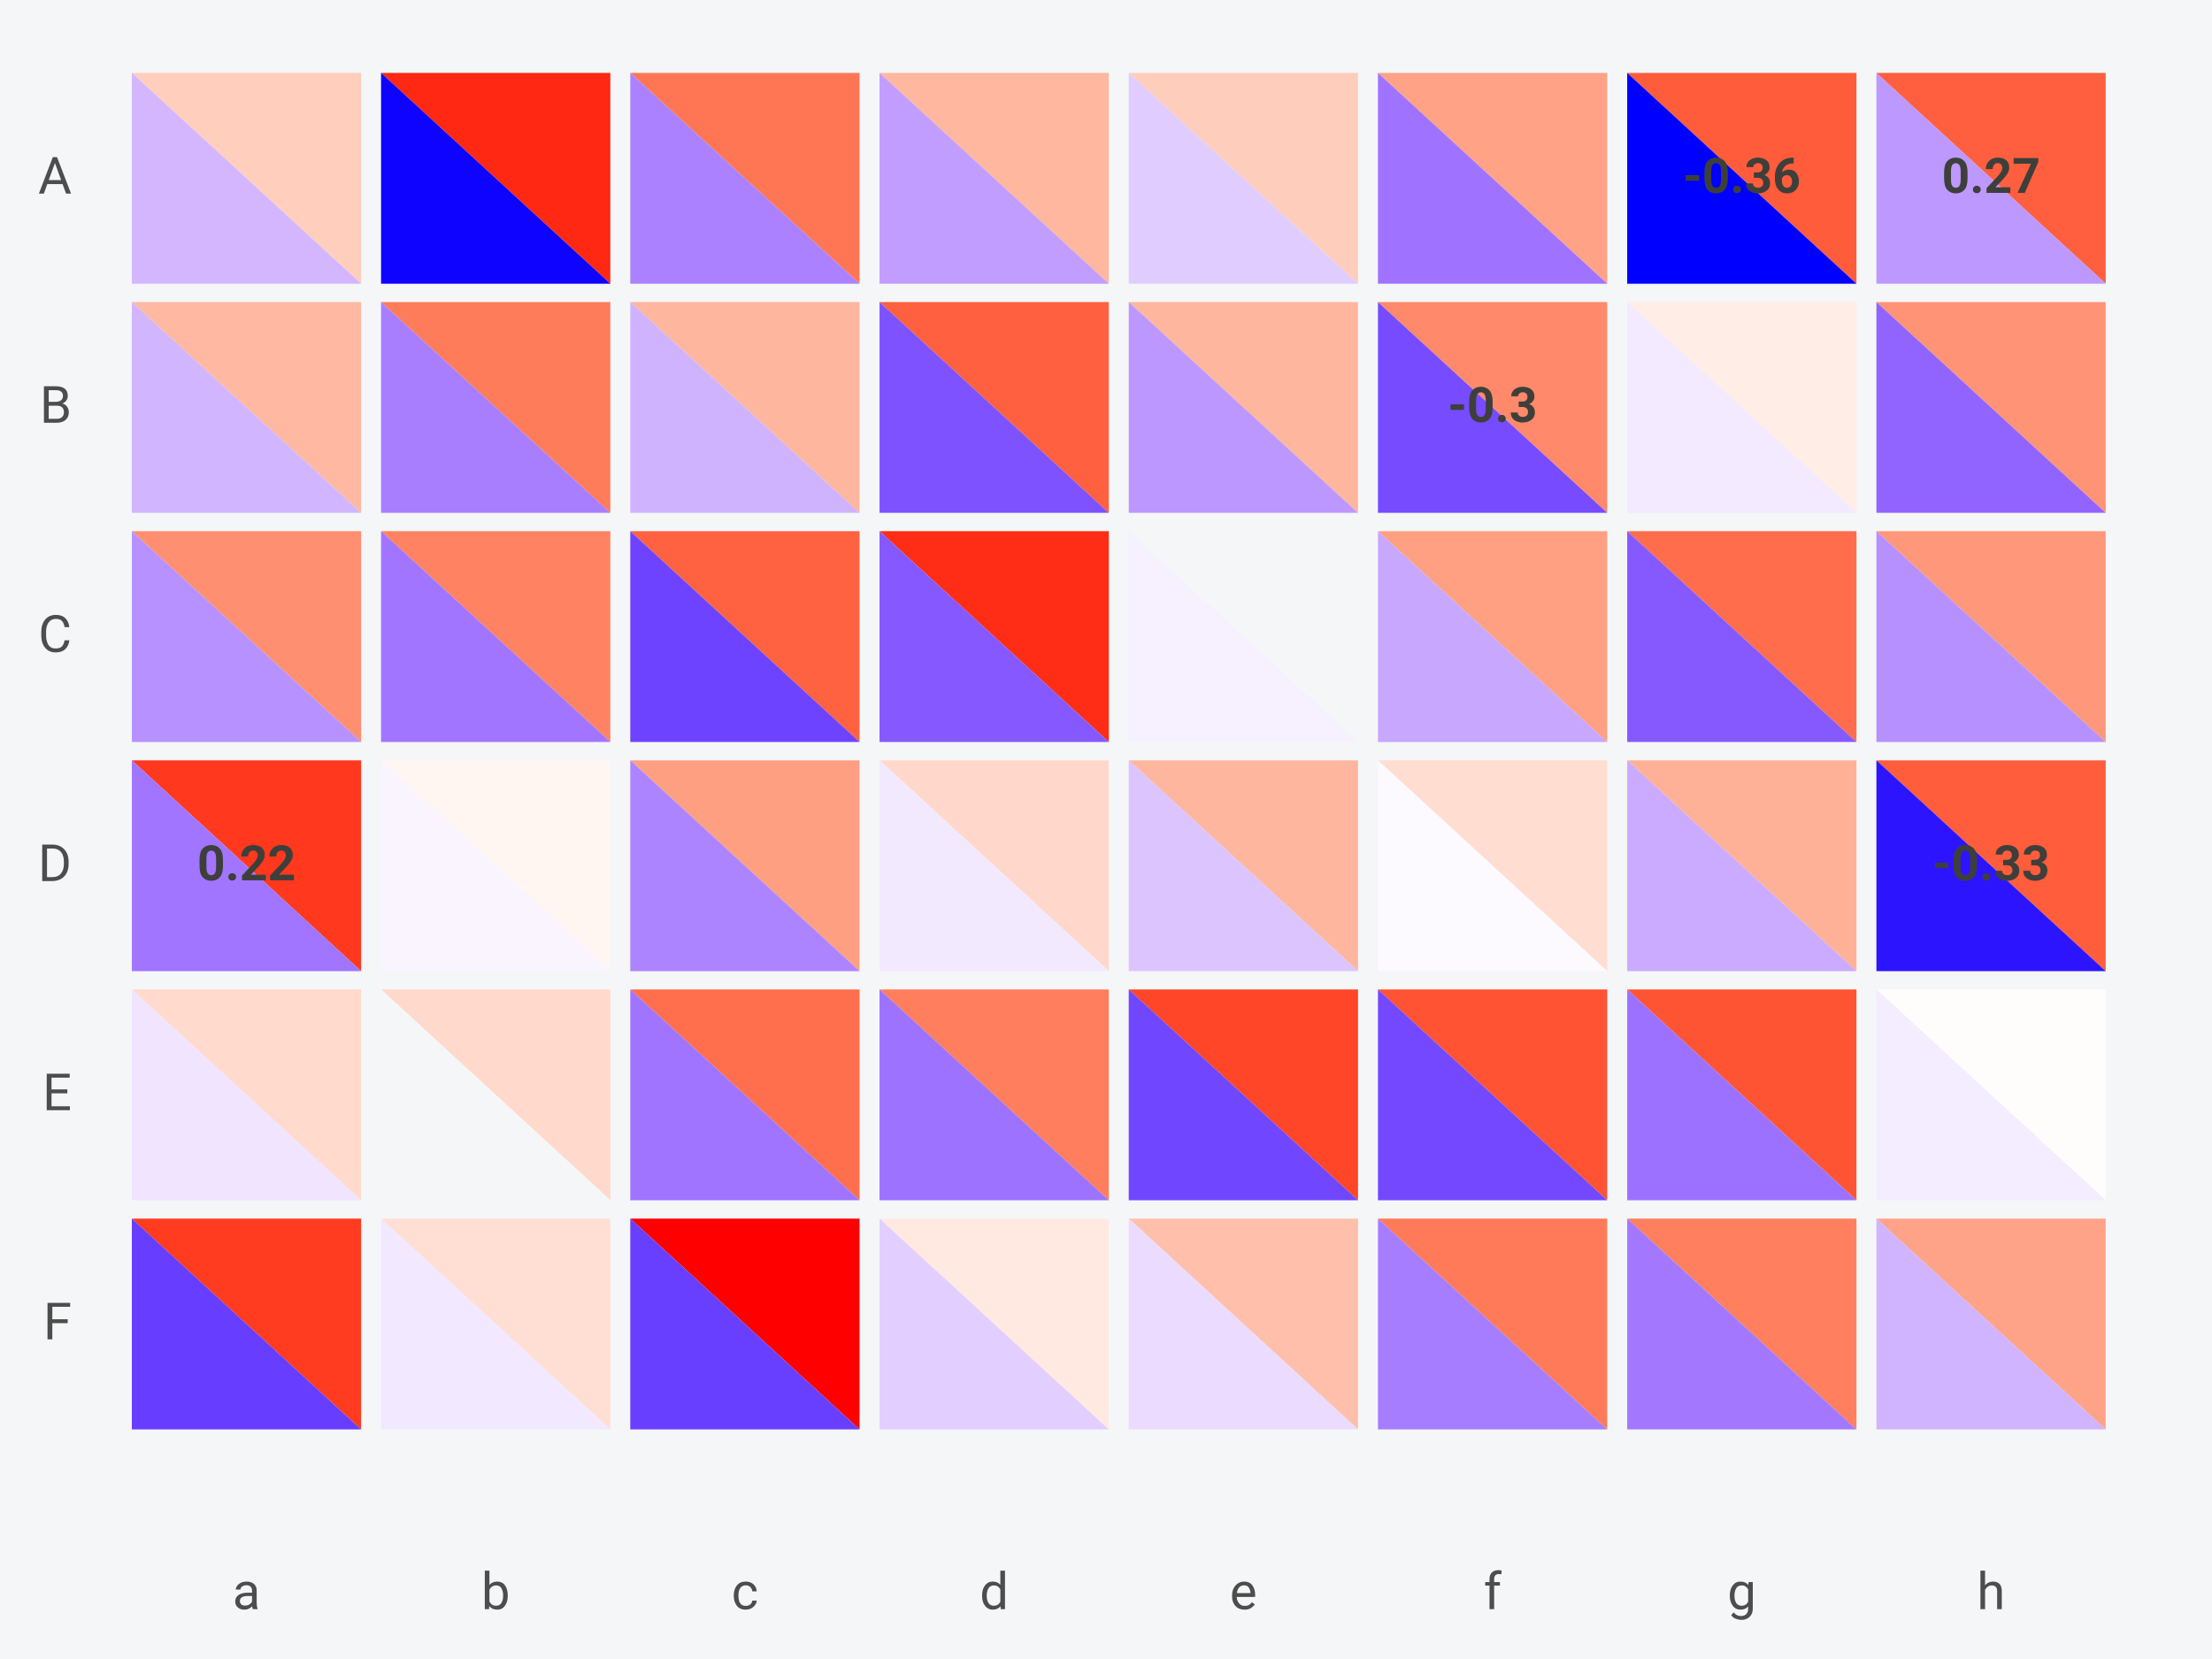
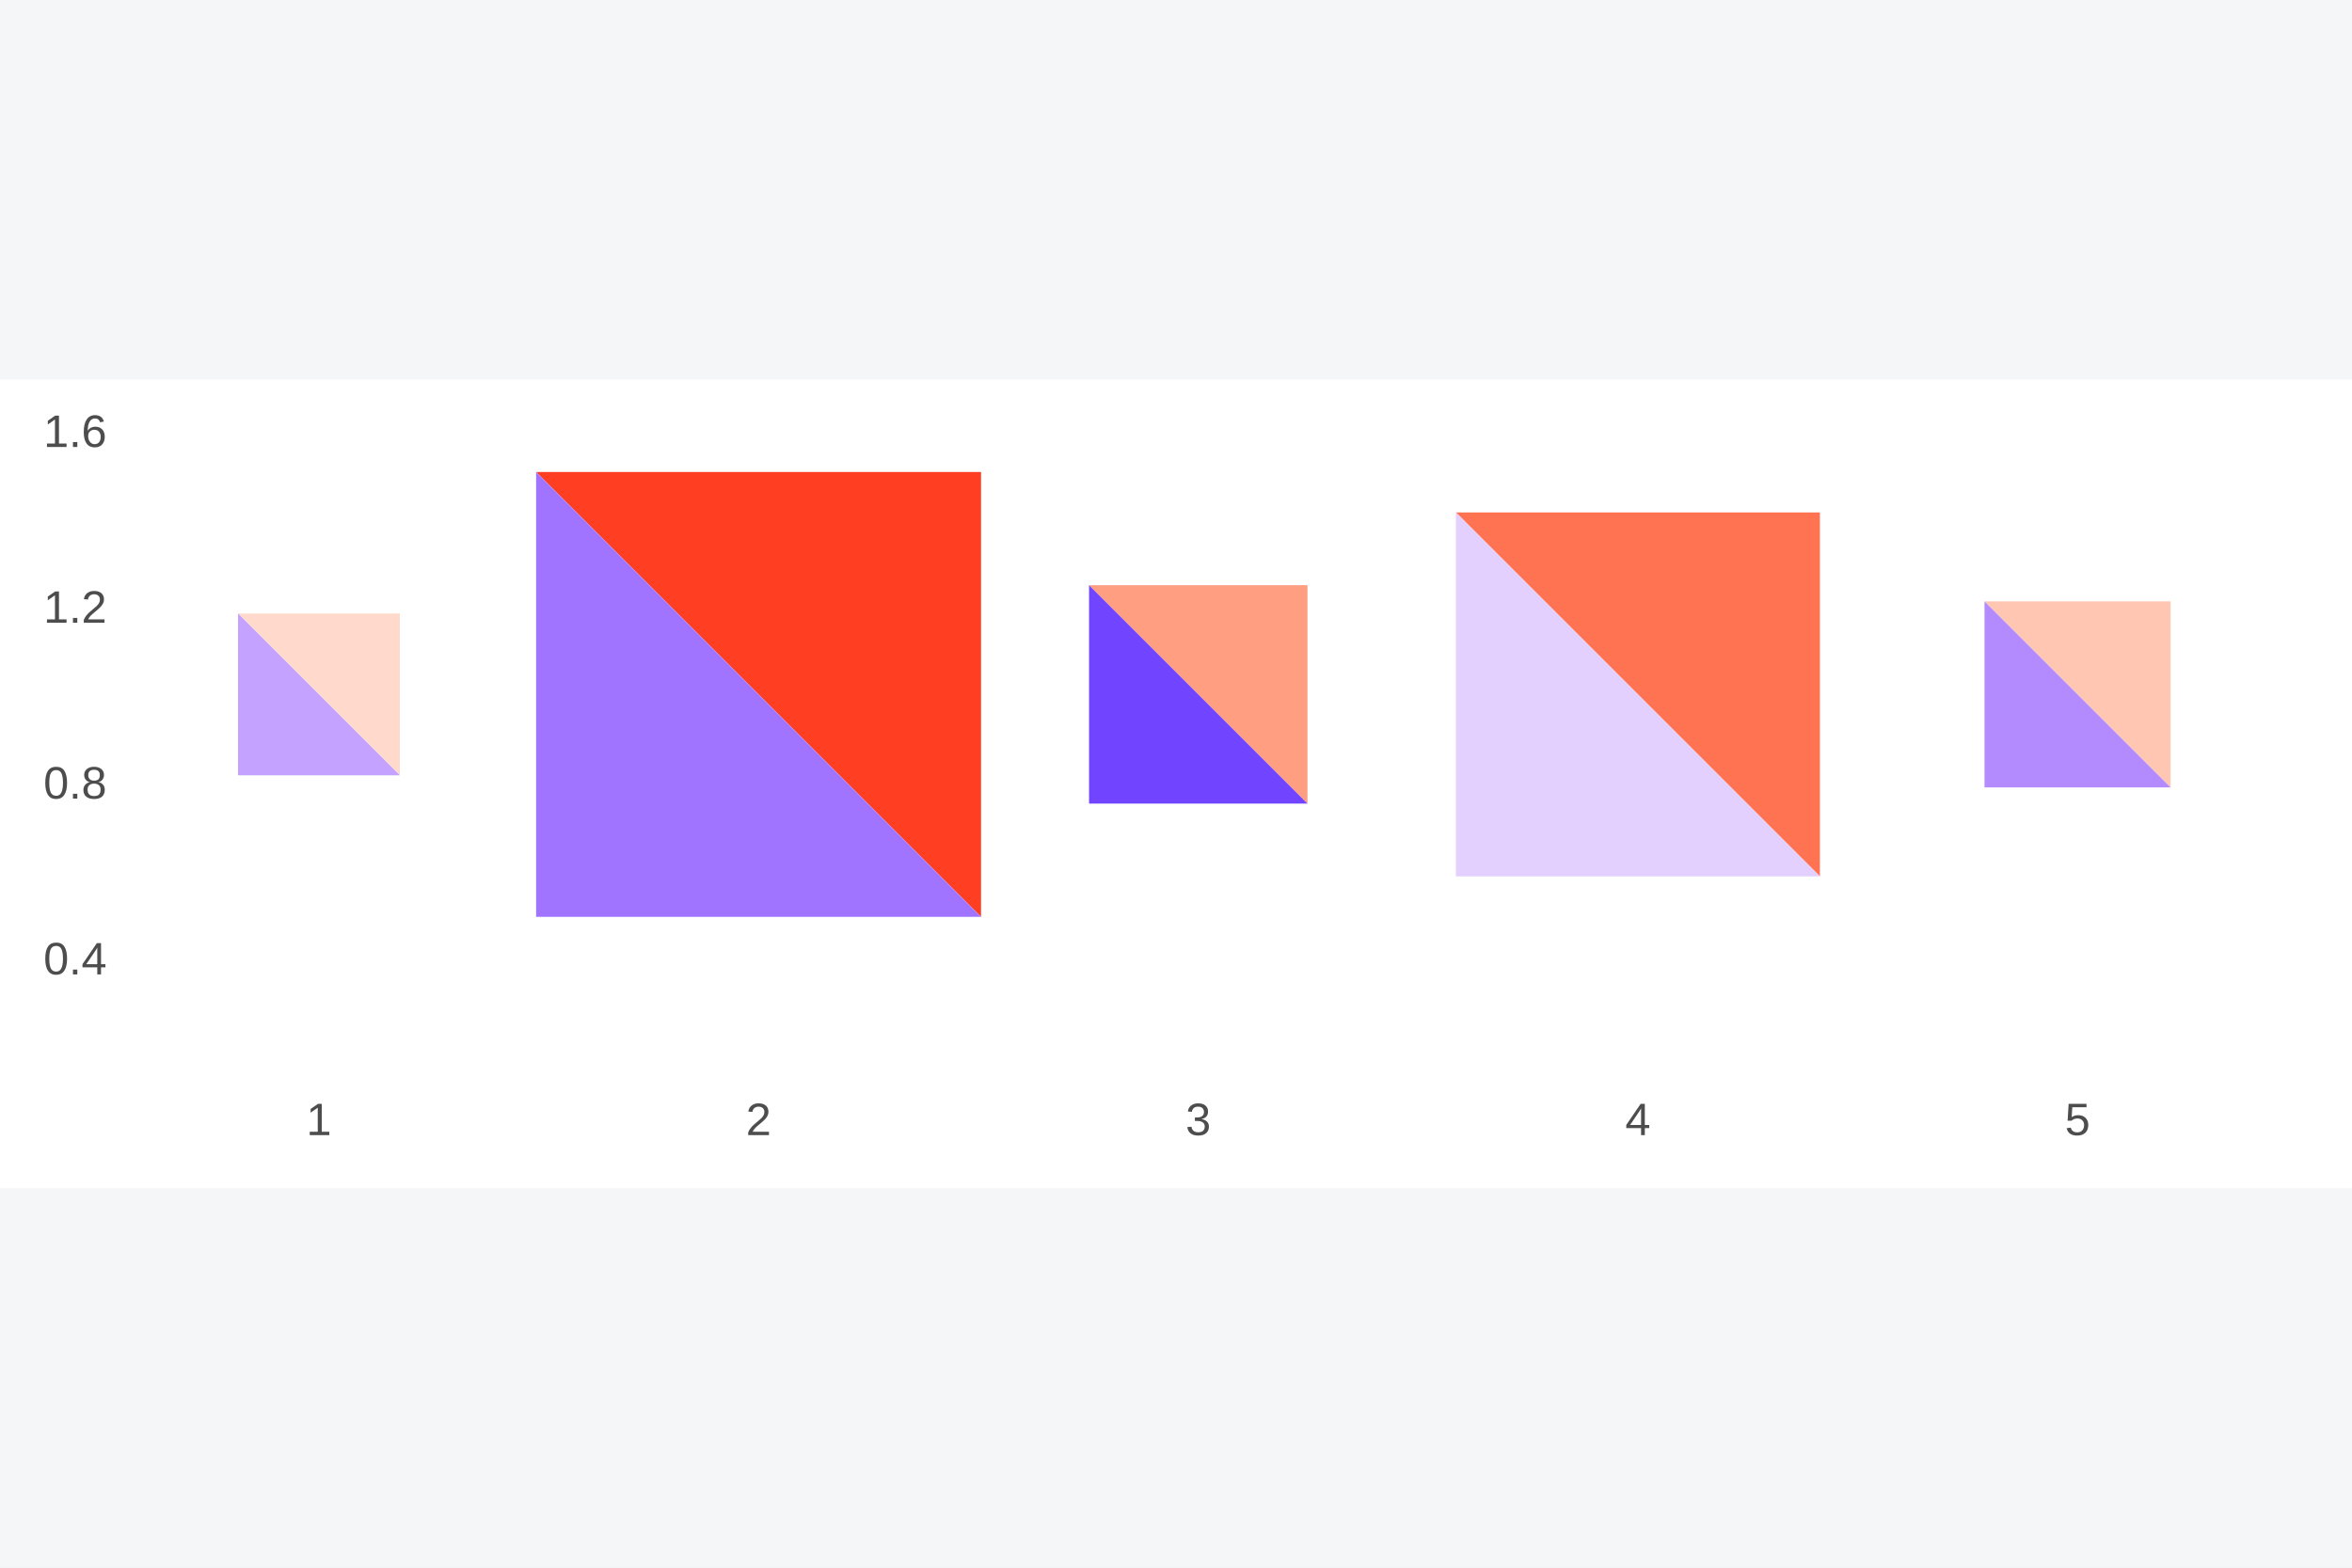
- <svg xmlns="http://www.w3.org/2000/svg" width="432.00pt" height="324.00pt" viewBox="0 0 432.00 324.00">
+ <svg xmlns="http://www.w3.org/2000/svg" width="432.00pt" height="288.00pt" viewBox="0 0 432.00 288.00">
  <g class="svglite">
    <defs>
      <style type="text/css">
-     /* theme-aware-processed */
-     .svglite line, .svglite polyline, .svglite polygon, .svglite path, .svglite circle {
+     .svglite line, .svglite polyline, .svglite polygon, .svglite path, .svglite rect, .svglite circle {
      fill: none;
-       stroke: #3E3F3A;
-       stroke-linecap: round;
-       stroke-linejoin: round;
-       stroke-miterlimit: 10.00;
-     }
-     .svglite &gt; g &gt; rect {
-       fill: none;
-       stroke: #3E3F3A;
+       stroke: #000000;
      stroke-linecap: round;
      stroke-linejoin: round;
      stroke-miterlimit: 10.00;
    }
    .svglite text {
      white-space: pre;
-       fill: #3E3F3A;
    }
    .svglite g.glyphgroup path {
      fill: inherit;
      stroke: none;
    }
  </style>
    </defs>
    <rect width="100%" height="100%" style="stroke: none; fill: #F5F6F8;" />
    <defs>
-       <clipPath id="cpMC4wMHw0MzIuMDB8MC4wMHwzMjQuMDA=">
-         <rect x="0.00" y="0.00" width="432.00" height="324.00" />
+       <clipPath id="cpMC4wMHw0MzIuMDB8MC4wMHwyODguMDA=">
+         <rect x="0.00" y="0.00" width="432.00" height="288.00" />
      </clipPath>
    </defs>
-     <g clip-path="url(#cpMC4wMHw0MzIuMDB8MC4wMHwzMjQuMDA=)">
-       <rect rx="4" x="0.00" y="0.00" width="432.00" height="324.00" style="stroke-width: 1.07; stroke: none; fill: #F5F6F8;" />
-     </g>
+     <g clip-path="url(#cpMC4wMHw0MzIuMDB8MC4wMHwyODguMDA=)">
+ </g>
    <defs>
-       <clipPath id="cpMTguOTN8NDE4LjA1fDcuOTd8MzAzLjM2">
-         <rect x="18.93" y="7.97" width="399.12" height="295.39" />
+       <clipPath id="cpMC4wMHw0MzIuMDB8NjkuNzN8MjE4LjI3">
+         <rect x="0.00" y="69.73" width="432.00" height="148.53" />
      </clipPath>
    </defs>
-     <g clip-path="url(#cpMTguOTN8NDE4LjA1fDcuOTd8MzAzLjM2)">
-       <polygon points="25.75,14.24 70.53,14.24 70.53,55.41 " style="stroke-width: 0.85; stroke: none; stroke-linecap: butt; stroke-linejoin: miter; fill: #FFCEBD;" />
-       <polygon points="25.75,58.99 70.53,58.99 70.53,100.16 " style="stroke-width: 0.85; stroke: none; stroke-linecap: butt; stroke-linejoin: miter; fill: #FFB9A2;" />
-       <polygon points="25.75,103.74 70.53,103.74 70.53,144.91 " style="stroke-width: 0.85; stroke: none; stroke-linecap: butt; stroke-linejoin: miter; fill: #FF8F70;" />
-       <polygon points="25.75,148.49 70.53,148.49 70.53,189.66 " style="stroke-width: 0.85; stroke: none; stroke-linecap: butt; stroke-linejoin: miter; fill: #FF381E;" />
-       <polygon points="25.75,193.24 70.53,193.24 70.53,234.41 " style="stroke-width: 0.85; stroke: none; stroke-linecap: butt; stroke-linejoin: miter; fill: #FFDACD;" />
-       <polygon points="25.75,237.99 70.53,237.99 70.53,279.17 " style="stroke-width: 0.85; stroke: none; stroke-linecap: butt; stroke-linejoin: miter; fill: #FF3C20;" />
-       <polygon points="74.42,14.24 119.20,14.24 119.20,55.41 " style="stroke-width: 0.85; stroke: none; stroke-linecap: butt; stroke-linejoin: miter; fill: #FF2913;" />
-       <polygon points="74.42,58.99 119.20,58.99 119.20,100.16 " style="stroke-width: 0.85; stroke: none; stroke-linecap: butt; stroke-linejoin: miter; fill: #FF7C5B;" />
-       <polygon points="74.42,103.74 119.20,103.74 119.20,144.91 " style="stroke-width: 0.85; stroke: none; stroke-linecap: butt; stroke-linejoin: miter; fill: #FF8363;" />
-       <polygon points="74.42,148.49 119.20,148.49 119.20,189.66 " style="stroke-width: 0.85; stroke: none; stroke-linecap: butt; stroke-linejoin: miter; fill: #FFF6F2;" />
-       <polygon points="74.42,193.24 119.20,193.24 119.20,234.41 " style="stroke-width: 0.85; stroke: none; stroke-linecap: butt; stroke-linejoin: miter; fill: #FFD9CC;" />
-       <polygon points="74.42,237.99 119.20,237.99 119.20,279.17 " style="stroke-width: 0.85; stroke: none; stroke-linecap: butt; stroke-linejoin: miter; fill: #FFDFD4;" />
-       <polygon points="123.09,14.24 167.87,14.24 167.87,55.41 " style="stroke-width: 0.85; stroke: none; stroke-linecap: butt; stroke-linejoin: miter; fill: #FF7655;" />
-       <polygon points="123.09,58.99 167.87,58.99 167.87,100.16 " style="stroke-width: 0.85; stroke: none; stroke-linecap: butt; stroke-linejoin: miter; fill: #FFB69F;" />
-       <polygon points="123.09,103.74 167.87,103.74 167.87,144.91 " style="stroke-width: 0.85; stroke: none; stroke-linecap: butt; stroke-linejoin: miter; fill: #FF6241;" />
-       <polygon points="123.09,148.49 167.87,148.49 167.87,189.66 " style="stroke-width: 0.85; stroke: none; stroke-linecap: butt; stroke-linejoin: miter; fill: #FF9F82;" />
-       <polygon points="123.09,193.24 167.87,193.24 167.87,234.41 " style="stroke-width: 0.85; stroke: none; stroke-linecap: butt; stroke-linejoin: miter; fill: #FF6F4D;" />
-       <polygon points="123.09,237.99 167.87,237.99 167.87,279.17 " style="stroke-width: 0.85; stroke: none; stroke-linecap: butt; stroke-linejoin: miter; fill: #FF0000;" />
-       <polygon points="171.77,14.24 216.55,14.24 216.55,55.41 " style="stroke-width: 0.85; stroke: none; stroke-linecap: butt; stroke-linejoin: miter; fill: #FFB7A0;" />
-       <polygon points="171.77,58.99 216.55,58.99 216.55,100.16 " style="stroke-width: 0.85; stroke: none; stroke-linecap: butt; stroke-linejoin: miter; fill: #FF603F;" />
-       <polygon points="171.77,103.74 216.55,103.74 216.55,144.91 " style="stroke-width: 0.85; stroke: none; stroke-linecap: butt; stroke-linejoin: miter; fill: #FF2D16;" />
-       <polygon points="171.77,148.49 216.55,148.49 216.55,189.66 " style="stroke-width: 0.85; stroke: none; stroke-linecap: butt; stroke-linejoin: miter; fill: #FFD8CB;" />
-       <polygon points="171.77,193.24 216.55,193.24 216.55,234.41 " style="stroke-width: 0.85; stroke: none; stroke-linecap: butt; stroke-linejoin: miter; fill: #FF7E5D;" />
-       <polygon points="171.77,237.99 216.55,237.99 216.55,279.17 " style="stroke-width: 0.85; stroke: none; stroke-linecap: butt; stroke-linejoin: miter; fill: #FFE9E1;" />
-       <polygon points="220.44,14.24 265.22,14.24 265.22,55.41 " style="stroke-width: 0.85; stroke: none; stroke-linecap: butt; stroke-linejoin: miter; fill: #FFCDBC;" />
-       <polygon points="220.44,58.99 265.22,58.99 265.22,100.16 " style="stroke-width: 0.85; stroke: none; stroke-linecap: butt; stroke-linejoin: miter; fill: #FFB69E;" />
-       <polygon class="theme-fill-bg" points="220.44,103.74 265.22,103.74 265.22,144.91 " style="stroke-width: 0.85; stroke: none; stroke-linecap: butt; stroke-linejoin: miter; fill: #F5F6F8;" />
-       <polygon points="220.44,148.49 265.22,148.49 265.22,189.66 " style="stroke-width: 0.85; stroke: none; stroke-linecap: butt; stroke-linejoin: miter; fill: #FFB69F;" />
-       <polygon points="220.44,193.24 265.22,193.24 265.22,234.41 " style="stroke-width: 0.85; stroke: none; stroke-linecap: butt; stroke-linejoin: miter; fill: #FF4628;" />
-       <polygon points="220.44,237.99 265.22,237.99 265.22,279.17 " style="stroke-width: 0.85; stroke: none; stroke-linecap: butt; stroke-linejoin: miter; fill: #FFBFAA;" />
-       <polygon points="269.11,14.24 313.89,14.24 313.89,55.41 " style="stroke-width: 0.85; stroke: none; stroke-linecap: butt; stroke-linejoin: miter; fill: #FFA286;" />
-       <polygon points="269.11,58.99 313.89,58.99 313.89,100.16 " style="stroke-width: 0.85; stroke: none; stroke-linecap: butt; stroke-linejoin: miter; fill: #FF896A;" />
-       <polygon points="269.11,103.74 313.89,103.74 313.89,144.91 " style="stroke-width: 0.85; stroke: none; stroke-linecap: butt; stroke-linejoin: miter; fill: #FFA083;" />
-       <polygon points="269.11,148.49 313.89,148.49 313.89,189.66 " style="stroke-width: 0.85; stroke: none; stroke-linecap: butt; stroke-linejoin: miter; fill: #FFDDD1;" />
-       <polygon points="269.11,193.24 313.89,193.24 313.89,234.41 " style="stroke-width: 0.85; stroke: none; stroke-linecap: butt; stroke-linejoin: miter; fill: #FF5333;" />
-       <polygon points="269.11,237.99 313.89,237.99 313.89,279.17 " style="stroke-width: 0.85; stroke: none; stroke-linecap: butt; stroke-linejoin: miter; fill: #FF7A59;" />
-       <polygon points="317.79,14.24 362.56,14.24 362.56,55.41 " style="stroke-width: 0.85; stroke: none; stroke-linecap: butt; stroke-linejoin: miter; fill: #FF5C3B;" />
-       <polygon points="317.79,58.99 362.56,58.99 362.56,100.16 " style="stroke-width: 0.85; stroke: none; stroke-linecap: butt; stroke-linejoin: miter; fill: #FFEDE6;" />
-       <polygon points="317.79,103.74 362.56,103.74 362.56,144.91 " style="stroke-width: 0.85; stroke: none; stroke-linecap: butt; stroke-linejoin: miter; fill: #FF6D4C;" />
-       <polygon points="317.79,148.49 362.56,148.49 362.56,189.66 " style="stroke-width: 0.85; stroke: none; stroke-linecap: butt; stroke-linejoin: miter; fill: #FFB198;" />
-       <polygon points="317.79,193.24 362.56,193.24 362.56,234.41 " style="stroke-width: 0.85; stroke: none; stroke-linecap: butt; stroke-linejoin: miter; fill: #FF5434;" />
-       <polygon points="317.79,237.99 362.56,237.99 362.56,279.17 " style="stroke-width: 0.85; stroke: none; stroke-linecap: butt; stroke-linejoin: miter; fill: #FF7F5E;" />
-       <polygon points="366.46,14.24 411.24,14.24 411.24,55.41 " style="stroke-width: 0.85; stroke: none; stroke-linecap: butt; stroke-linejoin: miter; fill: #FF5F3E;" />
-       <polygon points="366.46,58.99 411.24,58.99 411.24,100.16 " style="stroke-width: 0.85; stroke: none; stroke-linecap: butt; stroke-linejoin: miter; fill: #FF9375;" />
-       <polygon points="366.46,103.74 411.24,103.74 411.24,144.91 " style="stroke-width: 0.85; stroke: none; stroke-linecap: butt; stroke-linejoin: miter; fill: #FF987B;" />
-       <polygon points="366.46,148.49 411.24,148.49 411.24,189.66 " style="stroke-width: 0.85; stroke: none; stroke-linecap: butt; stroke-linejoin: miter; fill: #FF5D3C;" />
-       <polygon points="366.46,193.24 411.24,193.24 411.24,234.41 " style="stroke-width: 0.85; stroke: none; stroke-linecap: butt; stroke-linejoin: miter; fill: #FFFDFC;" />
-       <polygon points="366.46,237.99 411.24,237.99 411.24,279.17 " style="stroke-width: 0.85; stroke: none; stroke-linecap: butt; stroke-linejoin: miter; fill: #FFA388;" />
-       <polygon points="25.75,14.24 25.75,55.41 70.53,55.41 " style="stroke-width: 0.85; stroke: none; stroke-linecap: butt; stroke-linejoin: miter; fill: #D3B6FF;" />
-       <polygon points="25.75,58.99 25.75,100.16 70.53,100.16 " style="stroke-width: 0.85; stroke: none; stroke-linecap: butt; stroke-linejoin: miter; fill: #D2B5FF;" />
-       <polygon points="25.75,103.74 25.75,144.91 70.53,144.91 " style="stroke-width: 0.85; stroke: none; stroke-linecap: butt; stroke-linejoin: miter; fill: #B791FF;" />
-       <polygon points="25.75,148.49 25.75,189.66 70.53,189.66 " style="stroke-width: 0.85; stroke: none; stroke-linecap: butt; stroke-linejoin: miter; fill: #A175FF;" />
-       <polygon points="25.75,193.24 25.75,234.41 70.53,234.41 " style="stroke-width: 0.85; stroke: none; stroke-linecap: butt; stroke-linejoin: miter; fill: #F0E4FF;" />
-       <polygon points="25.75,237.99 25.75,279.17 70.53,279.17 " style="stroke-width: 0.85; stroke: none; stroke-linecap: butt; stroke-linejoin: miter; fill: #673DFF;" />
-       <polygon points="74.42,14.24 74.42,55.41 119.20,55.41 " style="stroke-width: 0.85; stroke: none; stroke-linecap: butt; stroke-linejoin: miter; fill: #0D03FF;" />
-       <polygon points="74.42,58.99 74.42,100.16 119.20,100.16 " style="stroke-width: 0.85; stroke: none; stroke-linecap: butt; stroke-linejoin: miter; fill: #A87EFF;" />
-       <polygon points="74.42,103.74 74.42,144.91 119.20,144.91 " style="stroke-width: 0.85; stroke: none; stroke-linecap: butt; stroke-linejoin: miter; fill: #A175FF;" />
-       <polygon points="74.42,148.49 74.42,189.66 119.20,189.66 " style="stroke-width: 0.85; stroke: none; stroke-linecap: butt; stroke-linejoin: miter; fill: #F9F4FF;" />
-       <polygon class="theme-fill-bg" points="74.42,193.24 74.42,234.41 119.20,234.41 " style="stroke-width: 0.85; stroke: none; stroke-linecap: butt; stroke-linejoin: miter; fill: #F5F6F8;" />
-       <polygon points="74.42,237.99 74.42,279.17 119.20,279.17 " style="stroke-width: 0.85; stroke: none; stroke-linecap: butt; stroke-linejoin: miter; fill: #F2E8FF;" />
-       <polygon points="123.09,14.24 123.09,55.41 167.87,55.41 " style="stroke-width: 0.85; stroke: none; stroke-linecap: butt; stroke-linejoin: miter; fill: #AB81FF;" />
-       <polygon points="123.09,58.99 123.09,100.16 167.87,100.16 " style="stroke-width: 0.85; stroke: none; stroke-linecap: butt; stroke-linejoin: miter; fill: #D0B3FF;" />
-       <polygon points="123.09,103.74 123.09,144.91 167.87,144.91 " style="stroke-width: 0.85; stroke: none; stroke-linecap: butt; stroke-linejoin: miter; fill: #6E43FF;" />
-       <polygon points="123.09,148.49 123.09,189.66 167.87,189.66 " style="stroke-width: 0.85; stroke: none; stroke-linecap: butt; stroke-linejoin: miter; fill: #AD84FF;" />
-       <polygon points="123.09,193.24 123.09,234.41 167.87,234.41 " style="stroke-width: 0.85; stroke: none; stroke-linecap: butt; stroke-linejoin: miter; fill: #A074FF;" />
-       <polygon points="123.09,237.99 123.09,279.17 167.87,279.17 " style="stroke-width: 0.85; stroke: none; stroke-linecap: butt; stroke-linejoin: miter; fill: #693FFF;" />
-       <polygon points="171.77,14.24 171.77,55.41 216.55,55.41 " style="stroke-width: 0.85; stroke: none; stroke-linecap: butt; stroke-linejoin: miter; fill: #C19DFF;" />
-       <polygon points="171.77,58.99 171.77,100.16 216.55,100.16 " style="stroke-width: 0.85; stroke: none; stroke-linecap: butt; stroke-linejoin: miter; fill: #7F52FF;" />
-       <polygon points="171.77,103.74 171.77,144.91 216.55,144.91 " style="stroke-width: 0.85; stroke: none; stroke-linecap: butt; stroke-linejoin: miter; fill: #8559FF;" />
-       <polygon points="171.77,148.49 171.77,189.66 216.55,189.66 " style="stroke-width: 0.85; stroke: none; stroke-linecap: butt; stroke-linejoin: miter; fill: #F3E9FF;" />
-       <polygon points="171.77,193.24 171.77,234.41 216.55,234.41 " style="stroke-width: 0.85; stroke: none; stroke-linecap: butt; stroke-linejoin: miter; fill: #9D72FF;" />
-       <polygon points="171.77,237.99 171.77,279.17 216.55,279.17 " style="stroke-width: 0.85; stroke: none; stroke-linecap: butt; stroke-linejoin: miter; fill: #E2CEFF;" />
-       <polygon points="220.44,14.24 220.44,55.41 265.22,55.41 " style="stroke-width: 0.85; stroke: none; stroke-linecap: butt; stroke-linejoin: miter; fill: #E1CCFF;" />
-       <polygon points="220.44,58.99 220.44,100.16 265.22,100.16 " style="stroke-width: 0.85; stroke: none; stroke-linecap: butt; stroke-linejoin: miter; fill: #BC97FF;" />
-       <polygon points="220.44,103.74 220.44,144.91 265.22,144.91 " style="stroke-width: 0.85; stroke: none; stroke-linecap: butt; stroke-linejoin: miter; fill: #F7F0FF;" />
-       <polygon points="220.44,148.49 220.44,189.66 265.22,189.66 " style="stroke-width: 0.85; stroke: none; stroke-linecap: butt; stroke-linejoin: miter; fill: #DCC4FF;" />
-       <polygon points="220.44,193.24 220.44,234.41 265.22,234.41 " style="stroke-width: 0.85; stroke: none; stroke-linecap: butt; stroke-linejoin: miter; fill: #7146FF;" />
-       <polygon points="220.44,237.99 220.44,279.17 265.22,279.17 " style="stroke-width: 0.85; stroke: none; stroke-linecap: butt; stroke-linejoin: miter; fill: #EBDCFF;" />
-       <polygon points="269.11,14.24 269.11,55.41 313.89,55.41 " style="stroke-width: 0.85; stroke: none; stroke-linecap: butt; stroke-linejoin: miter; fill: #9F73FF;" />
-       <polygon points="269.11,58.99 269.11,100.16 313.89,100.16 " style="stroke-width: 0.85; stroke: none; stroke-linecap: butt; stroke-linejoin: miter; fill: #774BFF;" />
-       <polygon points="269.11,103.74 269.11,144.91 313.89,144.91 " style="stroke-width: 0.85; stroke: none; stroke-linecap: butt; stroke-linejoin: miter; fill: #C8A7FF;" />
-       <polygon points="269.11,148.49 269.11,189.66 313.89,189.66 " style="stroke-width: 0.85; stroke: none; stroke-linecap: butt; stroke-linejoin: miter; fill: #FCF9FF;" />
-       <polygon points="269.11,193.24 269.11,234.41 313.89,234.41 " style="stroke-width: 0.85; stroke: none; stroke-linecap: butt; stroke-linejoin: miter; fill: #7348FF;" />
-       <polygon points="269.11,237.99 269.11,279.17 313.89,279.17 " style="stroke-width: 0.85; stroke: none; stroke-linecap: butt; stroke-linejoin: miter; fill: #A77DFF;" />
-       <polygon points="317.79,14.24 317.79,55.41 362.56,55.41 " style="stroke-width: 0.85; stroke: none; stroke-linecap: butt; stroke-linejoin: miter; fill: #0000FF;" />
-       <polygon points="317.79,58.99 317.79,100.16 362.56,100.16 " style="stroke-width: 0.85; stroke: none; stroke-linecap: butt; stroke-linejoin: miter; fill: #F3EAFF;" />
-       <polygon points="317.79,103.74 317.79,144.91 362.56,144.91 " style="stroke-width: 0.85; stroke: none; stroke-linecap: butt; stroke-linejoin: miter; fill: #8659FF;" />
-       <polygon points="317.79,148.49 317.79,189.66 362.56,189.66 " style="stroke-width: 0.85; stroke: none; stroke-linecap: butt; stroke-linejoin: miter; fill: #CBABFF;" />
-       <polygon points="317.79,193.24 317.79,234.41 362.56,234.41 " style="stroke-width: 0.85; stroke: none; stroke-linecap: butt; stroke-linejoin: miter; fill: #9D71FF;" />
-       <polygon points="317.79,237.99 317.79,279.17 362.56,279.17 " style="stroke-width: 0.85; stroke: none; stroke-linecap: butt; stroke-linejoin: miter; fill: #A378FF;" />
-       <polygon points="366.46,14.24 366.46,55.41 411.24,55.41 " style="stroke-width: 0.85; stroke: none; stroke-linecap: butt; stroke-linejoin: miter; fill: #BD98FF;" />
-       <polygon points="366.46,58.99 366.46,100.16 411.24,100.16 " style="stroke-width: 0.85; stroke: none; stroke-linecap: butt; stroke-linejoin: miter; fill: #9164FF;" />
-       <polygon points="366.46,103.74 366.46,144.91 411.24,144.91 " style="stroke-width: 0.85; stroke: none; stroke-linecap: butt; stroke-linejoin: miter; fill: #B790FF;" />
-       <polygon points="366.46,148.49 366.46,189.66 411.24,189.66 " style="stroke-width: 0.85; stroke: none; stroke-linecap: butt; stroke-linejoin: miter; fill: #2D14FF;" />
-       <polygon points="366.46,193.24 366.46,234.41 411.24,234.41 " style="stroke-width: 0.85; stroke: none; stroke-linecap: butt; stroke-linejoin: miter; fill: #F4ECFF;" />
-       <polygon points="366.46,237.99 366.46,279.17 411.24,279.17 " style="stroke-width: 0.85; stroke: none; stroke-linecap: butt; stroke-linejoin: miter; fill: #D1B4FF;" />
-       <text x="340.18" y="37.67" text-anchor="middle" style="font-size: 0.797em; font-weight: bold; font-family: &quot;Roboto&quot;, -apple-system, BlinkMacSystemFont, &quot;Segoe UI&quot;, system-ui, sans-serif;">-0.36</text>
-       <text x="388.85" y="171.92" text-anchor="middle" style="font-size: 0.797em; font-weight: bold; font-family: &quot;Roboto&quot;, -apple-system, BlinkMacSystemFont, &quot;Segoe UI&quot;, system-ui, sans-serif;">-0.33</text>
-       <text x="291.50" y="82.42" text-anchor="middle" style="font-size: 0.797em; font-weight: bold; font-family: &quot;Roboto&quot;, -apple-system, BlinkMacSystemFont, &quot;Segoe UI&quot;, system-ui, sans-serif;">-0.3</text>
-       <text x="388.85" y="37.67" text-anchor="middle" style="font-size: 0.797em; font-weight: bold; font-family: &quot;Roboto&quot;, -apple-system, BlinkMacSystemFont, &quot;Segoe UI&quot;, system-ui, sans-serif;">0.27</text>
-       <text x="48.14" y="171.92" text-anchor="middle" style="font-size: 0.797em; font-weight: bold; font-family: &quot;Roboto&quot;, -apple-system, BlinkMacSystemFont, &quot;Segoe UI&quot;, system-ui, sans-serif;">0.22</text>
+     <g clip-path="url(#cpMC4wMHw0MzIuMDB8NjkuNzN8MjE4LjI3)">
+       <rect x="-0" y="69.73" width="432.00" height="148.53" style="stroke-width: 1.07; stroke: none; fill: #FFFFFF;" />
    </g>
-     <g clip-path="url(#cpMC4wMHw0MzIuMDB8MC4wMHwzMjQuMDA=)">
-       <text x="14.00" y="261.57" text-anchor="end" style="font-size: 0.836em;fill: #4D4D4D; font-family: &quot;Roboto&quot;, -apple-system, BlinkMacSystemFont, &quot;Segoe UI&quot;, system-ui, sans-serif;">F</text>
-       <text x="14.00" y="216.82" text-anchor="end" style="font-size: 0.836em;fill: #4D4D4D; font-family: &quot;Roboto&quot;, -apple-system, BlinkMacSystemFont, &quot;Segoe UI&quot;, system-ui, sans-serif;">E</text>
-       <text x="14.00" y="172.07" text-anchor="end" style="font-size: 0.836em;fill: #4D4D4D; font-family: &quot;Roboto&quot;, -apple-system, BlinkMacSystemFont, &quot;Segoe UI&quot;, system-ui, sans-serif;">D</text>
-       <text x="14.00" y="127.32" text-anchor="end" style="font-size: 0.836em;fill: #4D4D4D; font-family: &quot;Roboto&quot;, -apple-system, BlinkMacSystemFont, &quot;Segoe UI&quot;, system-ui, sans-serif;">C</text>
-       <text x="14.00" y="82.56" text-anchor="end" style="font-size: 0.836em;fill: #4D4D4D; font-family: &quot;Roboto&quot;, -apple-system, BlinkMacSystemFont, &quot;Segoe UI&quot;, system-ui, sans-serif;">B</text>
-       <text x="14.00" y="37.81" text-anchor="end" style="font-size: 0.836em;fill: #4D4D4D; font-family: &quot;Roboto&quot;, -apple-system, BlinkMacSystemFont, &quot;Segoe UI&quot;, system-ui, sans-serif;">A</text>
-       <text x="48.14" y="314.27" text-anchor="middle" style="font-size: 0.836em;fill: #4D4D4D; font-family: &quot;Roboto&quot;, -apple-system, BlinkMacSystemFont, &quot;Segoe UI&quot;, system-ui, sans-serif;">a</text>
-       <text x="96.81" y="314.27" text-anchor="middle" style="font-size: 0.836em;fill: #4D4D4D; font-family: &quot;Roboto&quot;, -apple-system, BlinkMacSystemFont, &quot;Segoe UI&quot;, system-ui, sans-serif;">b</text>
-       <text x="145.48" y="314.27" text-anchor="middle" style="font-size: 0.836em;fill: #4D4D4D; font-family: &quot;Roboto&quot;, -apple-system, BlinkMacSystemFont, &quot;Segoe UI&quot;, system-ui, sans-serif;">c</text>
-       <text x="194.16" y="314.27" text-anchor="middle" style="font-size: 0.836em;fill: #4D4D4D; font-family: &quot;Roboto&quot;, -apple-system, BlinkMacSystemFont, &quot;Segoe UI&quot;, system-ui, sans-serif;">d</text>
-       <text x="242.83" y="314.27" text-anchor="middle" style="font-size: 0.836em;fill: #4D4D4D; font-family: &quot;Roboto&quot;, -apple-system, BlinkMacSystemFont, &quot;Segoe UI&quot;, system-ui, sans-serif;">e</text>
-       <text x="291.50" y="314.27" text-anchor="middle" style="font-size: 0.836em;fill: #4D4D4D; font-family: &quot;Roboto&quot;, -apple-system, BlinkMacSystemFont, &quot;Segoe UI&quot;, system-ui, sans-serif;">f</text>
-       <text x="340.18" y="314.27" text-anchor="middle" style="font-size: 0.836em;fill: #4D4D4D; font-family: &quot;Roboto&quot;, -apple-system, BlinkMacSystemFont, &quot;Segoe UI&quot;, system-ui, sans-serif;">g</text>
-       <text x="388.85" y="314.27" text-anchor="middle" style="font-size: 0.836em;fill: #4D4D4D; font-family: &quot;Roboto&quot;, -apple-system, BlinkMacSystemFont, &quot;Segoe UI&quot;, system-ui, sans-serif;">h</text>
+     <g clip-path="url(#cpMC4wMHw0MzIuMDB8MC4wMHwyODguMDA=)">
+ </g>
+     <defs>
+       <clipPath id="cpMjQuNTR8NDE4LjA1fDc3LjcxfDE5Ny42Mg==">
+         <rect x="24.54" y="77.71" width="393.51" height="119.92" />
+       </clipPath>
+     </defs>
+     <g clip-path="url(#cpMjQuNTR8NDE4LjA1fDc3LjcxfDE5Ny42Mg==)">
+       <polygon points="43.72,112.71 73.44,112.71 73.44,142.43 " style="stroke-width: 0.85; stroke: none; stroke-linecap: butt; stroke-linejoin: miter; fill: #FFD9CB;" />
+       <polygon points="98.47,86.71 180.19,86.71 180.19,168.43 " style="stroke-width: 0.85; stroke: none; stroke-linecap: butt; stroke-linejoin: miter; fill: #FF3E22;" />
+       <polygon points="200.03,107.51 240.15,107.51 240.15,147.63 " style="stroke-width: 0.85; stroke: none; stroke-linecap: butt; stroke-linejoin: miter; fill: #FF9E81;" />
+       <polygon points="267.41,94.14 334.27,94.14 334.27,161.00 " style="stroke-width: 0.85; stroke: none; stroke-linecap: butt; stroke-linejoin: miter; fill: #FF7352;" />
+       <polygon points="364.50,110.48 398.68,110.48 398.68,144.66 " style="stroke-width: 0.85; stroke: none; stroke-linecap: butt; stroke-linejoin: miter; fill: #FFC6B2;" />
+       <polygon points="43.72,112.71 43.72,142.43 73.44,142.43 " style="stroke-width: 0.85; stroke: none; stroke-linecap: butt; stroke-linejoin: miter; fill: #C4A2FF;" />
+       <polygon points="98.47,86.71 98.47,168.43 180.19,168.43 " style="stroke-width: 0.85; stroke: none; stroke-linecap: butt; stroke-linejoin: miter; fill: #A074FF;" />
+       <polygon points="200.03,107.51 200.03,147.63 240.15,147.63 " style="stroke-width: 0.85; stroke: none; stroke-linecap: butt; stroke-linejoin: miter; fill: #7145FF;" />
+       <polygon points="267.41,94.14 267.41,161.00 334.27,161.00 " style="stroke-width: 0.85; stroke: none; stroke-linecap: butt; stroke-linejoin: miter; fill: #E3D0FF;" />
+       <polygon points="364.50,110.48 364.50,144.66 398.68,144.66 " style="stroke-width: 0.85; stroke: none; stroke-linecap: butt; stroke-linejoin: miter; fill: #B38BFF;" />
+     </g>
+     <g clip-path="url(#cpMC4wMHw0MzIuMDB8MC4wMHwyODguMDA=)">
+       <text x="19.61" y="179.01" text-anchor="end" style="font-size: 8.36px;fill: #4D4D4D; font-family: &quot;Arial&quot;;" textLength="11.64px" lengthAdjust="spacingAndGlyphs">0.4</text>
+       <text x="19.61" y="146.71" text-anchor="end" style="font-size: 8.36px;fill: #4D4D4D; font-family: &quot;Arial&quot;;" textLength="11.64px" lengthAdjust="spacingAndGlyphs">0.8</text>
+       <text x="19.61" y="114.41" text-anchor="end" style="font-size: 8.36px;fill: #4D4D4D; font-family: &quot;Arial&quot;;" textLength="11.64px" lengthAdjust="spacingAndGlyphs">1.2</text>
+       <text x="19.61" y="82.11" text-anchor="end" style="font-size: 8.36px;fill: #4D4D4D; font-family: &quot;Arial&quot;;" textLength="11.64px" lengthAdjust="spacingAndGlyphs">1.6</text>
+       <text x="58.58" y="208.54" text-anchor="middle" style="font-size: 8.36px;fill: #4D4D4D; font-family: &quot;Arial&quot;;" textLength="4.66px" lengthAdjust="spacingAndGlyphs">1</text>
+       <text x="139.33" y="208.54" text-anchor="middle" style="font-size: 8.36px;fill: #4D4D4D; font-family: &quot;Arial&quot;;" textLength="4.66px" lengthAdjust="spacingAndGlyphs">2</text>
+       <text x="220.09" y="208.54" text-anchor="middle" style="font-size: 8.36px;fill: #4D4D4D; font-family: &quot;Arial&quot;;" textLength="4.66px" lengthAdjust="spacingAndGlyphs">3</text>
+       <text x="300.84" y="208.54" text-anchor="middle" style="font-size: 8.36px;fill: #4D4D4D; font-family: &quot;Arial&quot;;" textLength="4.66px" lengthAdjust="spacingAndGlyphs">4</text>
+       <text x="381.59" y="208.54" text-anchor="middle" style="font-size: 8.36px;fill: #4D4D4D; font-family: &quot;Arial&quot;;" textLength="4.66px" lengthAdjust="spacingAndGlyphs">5</text>
    </g>
  </g>
</svg>
